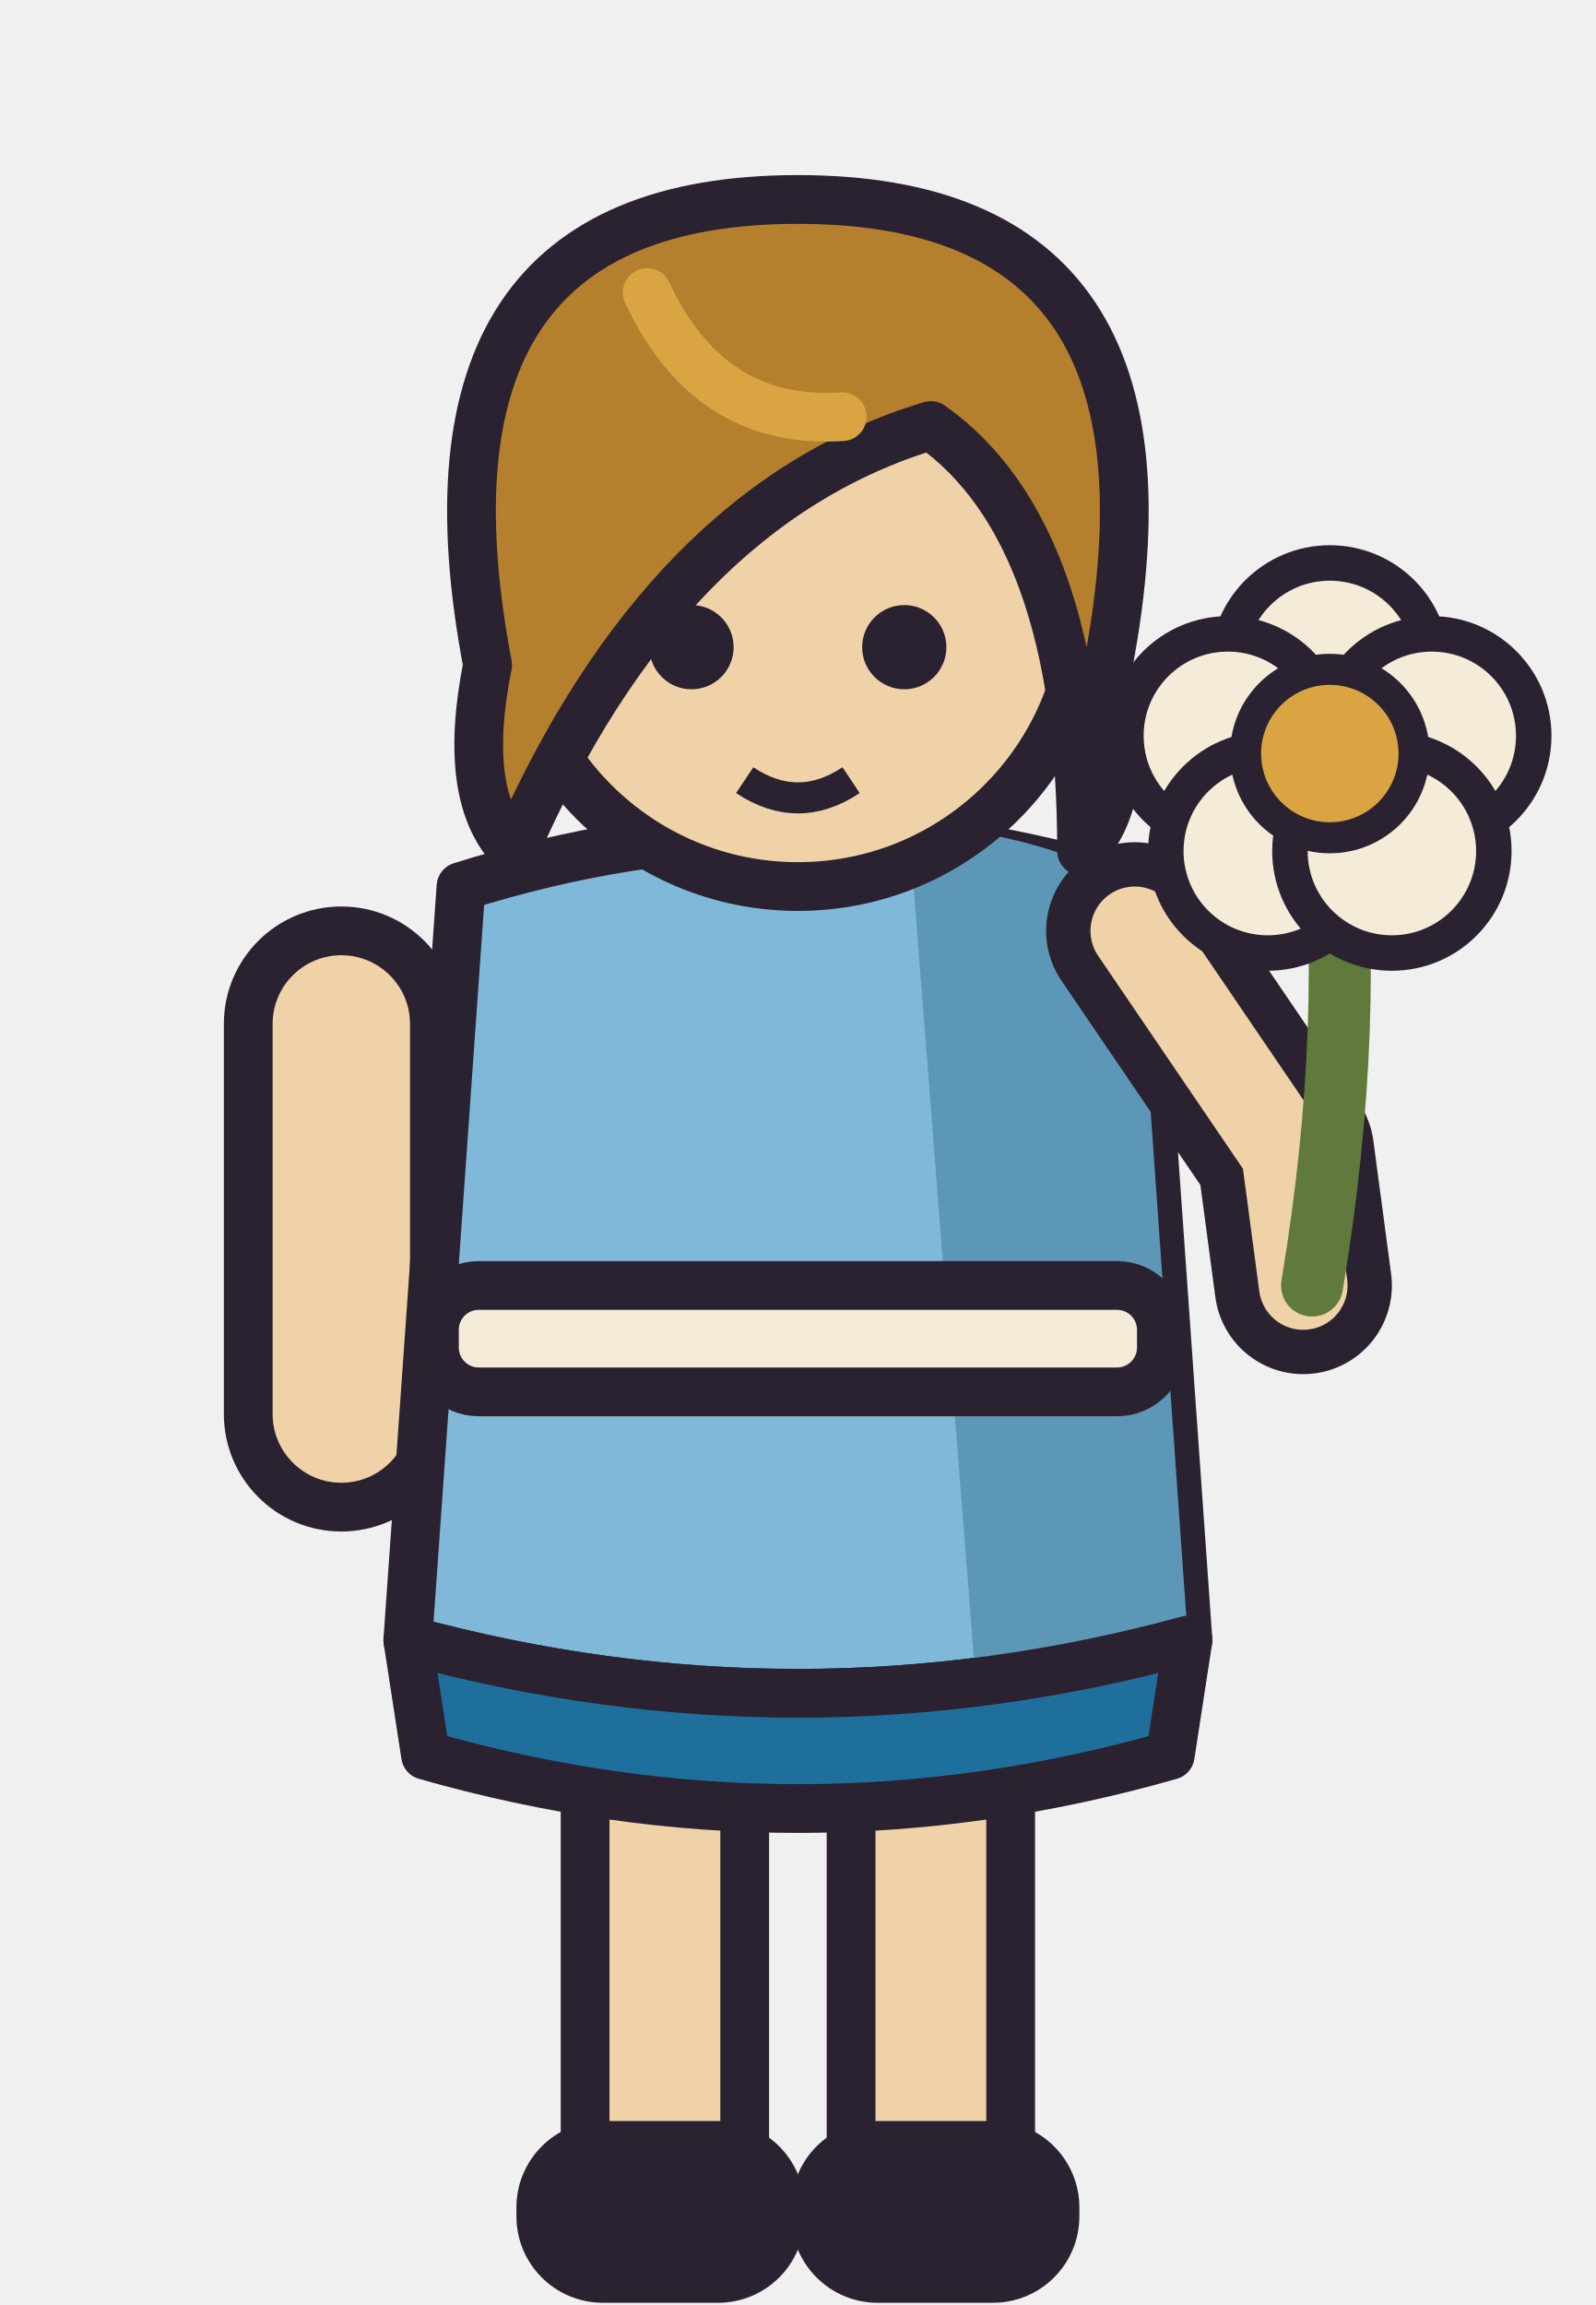
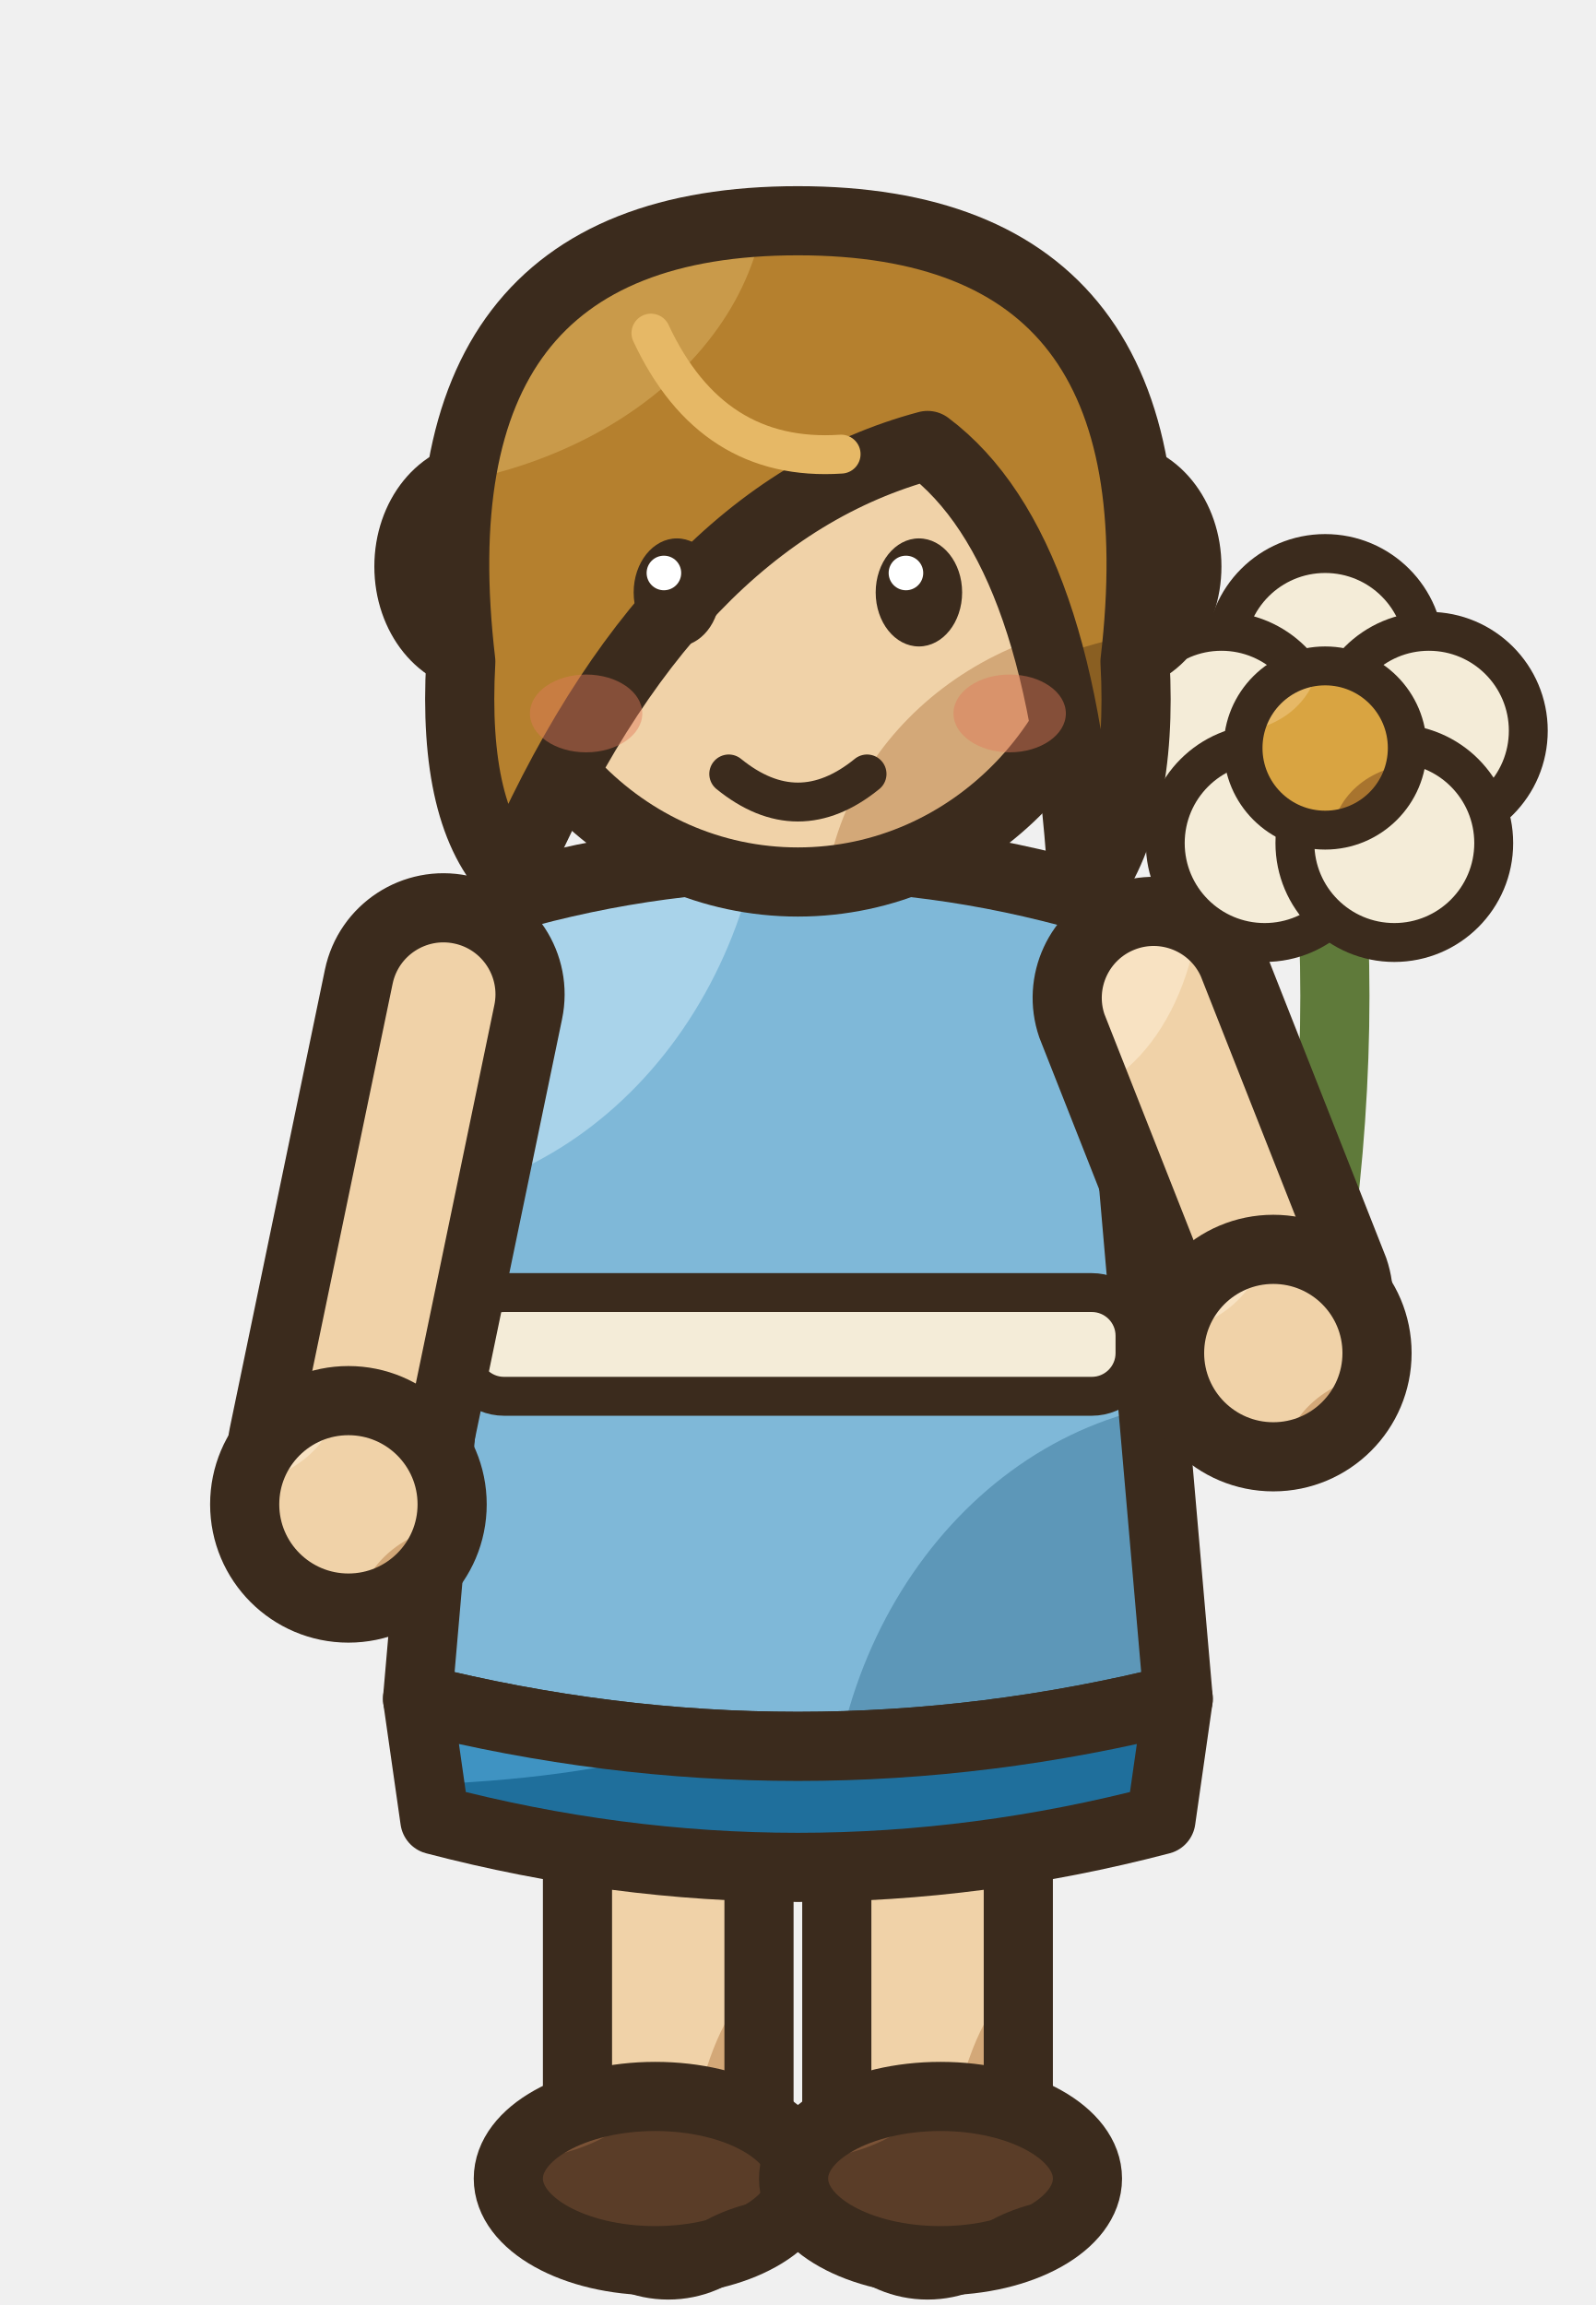
<svg xmlns="http://www.w3.org/2000/svg" width="108" height="156" viewBox="-18 -51 36 52">
-   <g stroke="#2a2230" stroke-width="1.1" stroke-linejoin="round" stroke-linecap="round">
-     <rect x="-4.8" y="-12" width="3.6" height="11" rx="1.8" fill="#f0d2a8" />
-     <rect x="1.2" y="-12" width="3.6" height="11" rx="1.8" fill="#f0d2a8" />
-     <rect x="-5.8" y="-2.6" width="5.4" height="3" rx="1.4" fill="#2a2230" />
-     <rect x="0.4" y="-2.6" width="5.4" height="3" rx="1.4" fill="#2a2230" />
-     <rect x="-12.4" y="-30" width="4.2" height="13" rx="2.1" fill="#f0d2a8" />
-     <path d="M-7.6 -31 Q0 -33.4 7.6 -31 L8.8 -14 Q0 -11.6 -8.8 -14 Z" fill="#7fb8d8" />
-     <path d="M2.5 -32.4 Q5.5 -32.2 7.6 -31 L8.8 -14 Q6 -13.4 4 -13.2 Z" fill="#5d97b8" stroke="none" />
-     <path d="M-8.8 -14 Q0 -11.6 8.8 -14 L8.4 -11.4 Q0 -9 -8.4 -11.4 Z" fill="#1f6f9c" />
-     <rect x="-8.2" y="-22" width="16.4" height="2.4" rx="1" fill="#f4ecd8" />
-     <path d="M7.6 -30 L11 -25 L11.4 -22" fill="none" stroke="#2a2230" stroke-width="4" />
-     <path d="M7.6 -30 L11 -25 L11.4 -22" fill="none" stroke="#f0d2a8" stroke-width="2" />
-     <path d="M11.6 -22 Q12.6 -28 12 -33" fill="none" stroke="#5f7a3a" stroke-width="1.4" />
-     <g fill="#f4ecd8" stroke-width="0.8">
-       <circle cx="12" cy="-36" r="2.3" />
-       <circle cx="9.7" cy="-34.4" r="2.3" />
-       <circle cx="14.3" cy="-34.4" r="2.3" />
-       <circle cx="10.6" cy="-31.8" r="2.3" />
-       <circle cx="13.4" cy="-31.8" r="2.3" />
+   <g transform="scale(0.975)" stroke-linejoin="round" stroke-linecap="round">
+     <clipPath id="c966">
+       <path d="M-5.1 -14 L-5.1 -2 A2.1 2.1 0 0 0 -0.9 -2 L-0.9 -14 A2.1 2.1 0 0 0 -5.1 -14 Z" />
+     </clipPath>
+     <path d="M-5.1 -14 L-5.1 -2 A2.1 2.1 0 0 0 -0.9 -2 L-0.9 -14 A2.1 2.1 0 0 0 -5.1 -14 Z" fill="#f0d2a8" />
+     <g clip-path="url(#c966)" stroke="none">
+       <ellipse cx="-5.35" cy="-17.07" rx="2.18" ry="7.45" fill="#f8e2c2" />
+       <ellipse cx="-0.65" cy="1.07" rx="2.18" ry="7.45" fill="#d3a878" />
    </g>
-     <circle cx="12" cy="-34" r="1.9" fill="#d9a441" stroke-width="0.7" />
-     <circle cx="0" cy="-37.5" r="6.5" fill="#f0d2a8" />
-     <path d="M-7 -36 Q-9 -46.5 0 -46.5 Q9 -46.5 7 -36 Q7.6 -33 6.4 -31.8 Q6.4 -39 3 -41.4 Q-3 -39.6 -6.4 -31.8 Q-7.6 -33 -7 -36 Z" fill="#b5802e" />
-     <path d="M-3.4 -44.4 Q-2 -41.4 1 -41.6" fill="none" stroke="#d9a441" stroke-width="1.1" />
-   </g>
-   <g fill="#2a2230">
-     <circle cx="-2.4" cy="-36.4" r="0.95" />
-     <circle cx="2.4" cy="-36.4" r="0.95" />
-     <path d="M-1.2 -33.4 Q0 -32.6 1.2 -33.4" fill="none" stroke="#2a2230" stroke-width="0.7" />
+     <path d="M-5.1 -14 L-5.1 -2 A2.1 2.1 0 0 0 -0.9 -2 L-0.9 -14 A2.1 2.1 0 0 0 -5.1 -14 Z" fill="none" stroke="#3b2b1d" stroke-width="1.6" />
+     <clipPath id="c967">
+       <ellipse cx="-3.3" cy="-1.9" rx="3.4" ry="1.9" />
+     </clipPath>
+     <ellipse cx="-3.3" cy="-1.9" rx="3.4" ry="1.9" fill="#5a3d28" />
+     <g clip-path="url(#c967)" stroke="none">
+       <ellipse cx="-7.11" cy="-4.03" rx="3.54" ry="1.75" fill="#7a5236" />
+       <ellipse cx="0.51" cy="0.23" rx="3.54" ry="1.75" fill="#3b2b1d" />
+     </g>
+     <ellipse cx="-3.3" cy="-1.9" rx="3.4" ry="1.9" fill="none" stroke="#3b2b1d" stroke-width="1.6" />
+     <clipPath id="c968">
+       <path d="M0.9 -14 L0.9 -2 A2.1 2.1 0 0 0 5.1 -2 L5.1 -14 A2.1 2.1 0 0 0 0.9 -14 Z" />
+     </clipPath>
+     <path d="M0.9 -14 L0.9 -2 A2.1 2.1 0 0 0 5.1 -2 L5.1 -14 A2.1 2.1 0 0 0 0.9 -14 Z" fill="#f0d2a8" />
+     <g clip-path="url(#c968)" stroke="none">
+       <ellipse cx="0.65" cy="-17.07" rx="2.18" ry="7.45" fill="#f8e2c2" />
+       <ellipse cx="5.35" cy="1.07" rx="2.18" ry="7.45" fill="#d3a878" />
+     </g>
+     <path d="M0.9 -14 L0.9 -2 A2.1 2.1 0 0 0 5.1 -2 L5.1 -14 A2.1 2.1 0 0 0 0.9 -14 Z" fill="none" stroke="#3b2b1d" stroke-width="1.6" />
+     <clipPath id="c969">
+       <ellipse cx="3.3" cy="-1.9" rx="3.4" ry="1.9" />
+     </clipPath>
+     <ellipse cx="3.3" cy="-1.9" rx="3.4" ry="1.9" fill="#5a3d28" />
+     <g clip-path="url(#c969)" stroke="none">
+       <ellipse cx="-0.51" cy="-4.03" rx="3.54" ry="1.75" fill="#7a5236" />
+       <ellipse cx="7.11" cy="0.23" rx="3.54" ry="1.75" fill="#3b2b1d" />
+     </g>
+     <ellipse cx="3.3" cy="-1.9" rx="3.4" ry="1.9" fill="none" stroke="#3b2b1d" stroke-width="1.6" />
+     <clipPath id="c970">
+       <path d="M-7.2 -31.4 Q0 -33.6 7.2 -31.4 L8.8 -13 Q0 -10.8 -8.8 -13 Z" />
+     </clipPath>
+     <path d="M-7.2 -31.4 Q0 -33.6 7.2 -31.4 L8.8 -13 Q0 -10.8 -8.8 -13 Z" fill="#7fb8d8" />
+     <g clip-path="url(#c970)" stroke="none">
+       <ellipse cx="-9.86" cy="-34.97" rx="9.15" ry="10.49" fill="#a9d3ea" />
+       <ellipse cx="9.86" cy="-9.43" rx="9.15" ry="10.49" fill="#5d97b8" />
+     </g>
+     <path d="M-7.2 -31.4 Q0 -33.6 7.2 -31.4 L8.8 -13 Q0 -10.8 -8.8 -13 Z" fill="none" stroke="#3b2b1d" stroke-width="1.6" />
+     <clipPath id="c971">
+       <path d="M-8.8 -13 Q0 -10.8 8.8 -13 L8.4 -10.2 Q0 -8 -8.4 -10.2 Z" />
+     </clipPath>
+     <path d="M-8.8 -13 Q0 -10.8 8.8 -13 L8.4 -10.2 Q0 -8 -8.4 -10.2 Z" fill="#1f6f9c" />
+     <g clip-path="url(#c971)" stroke="none">
+       <ellipse cx="-9.86" cy="-13.3" rx="9.15" ry="2.3" fill="#3f93c2" />
+       <ellipse cx="9.86" cy="-7.7" rx="9.15" ry="2.3" fill="#175678" />
+     </g>
+     <path d="M-8.8 -13 Q0 -10.8 8.8 -13 L8.4 -10.2 Q0 -8 -8.4 -10.2 Z" fill="none" stroke="#3b2b1d" stroke-width="1.6" />
+     <rect x="-7.8" y="-22.4" width="15.6" height="2.4" rx="1" fill="#f4ecd8" stroke="#3b2b1d" stroke-width="0.9" />
+     <clipPath id="c972">
+       <path d="M-10.16 -29.71 L-12.36 -19.11 A2 2 0 0 0 -8.44 -18.29 L-6.24 -28.89 A2 2 0 0 0 -10.16 -29.71 Z" />
+     </clipPath>
+     <path d="M-10.16 -29.71 L-12.36 -19.11 A2 2 0 0 0 -8.44 -18.29 L-6.24 -28.89 A2 2 0 0 0 -10.16 -29.71 Z" fill="#f0d2a8" />
+     <g clip-path="url(#c972)" stroke="none">
+       <ellipse cx="-12.77" cy="-32.18" rx="3.22" ry="6.72" fill="#f8e2c2" />
+       <ellipse cx="-5.83" cy="-15.82" rx="3.22" ry="6.72" fill="#d3a878" />
+     </g>
+     <path d="M-10.16 -29.71 L-12.36 -19.11 A2 2 0 0 0 -8.44 -18.29 L-6.24 -28.89 A2 2 0 0 0 -10.16 -29.71 Z" fill="none" stroke="#3b2b1d" stroke-width="1.6" />
+     <clipPath id="c973">
+       <ellipse cx="-10.4" cy="-17.5" rx="2.4" ry="2.4" />
+     </clipPath>
+     <ellipse cx="-10.4" cy="-17.5" rx="2.4" ry="2.4" fill="#f0d2a8" />
+     <g clip-path="url(#c973)" stroke="none">
+       <ellipse cx="-13.09" cy="-20.19" rx="2.5" ry="2.21" fill="#f8e2c2" />
+       <ellipse cx="-7.71" cy="-14.81" rx="2.5" ry="2.21" fill="#d3a878" />
+     </g>
+     <ellipse cx="-10.4" cy="-17.5" rx="2.4" ry="2.4" fill="none" stroke="#3b2b1d" stroke-width="1.6" />
+     <path d="M11.8 -22 Q12.8 -28 12.2 -33.4" fill="none" stroke="#5f7a3a" stroke-width="1.6" />
+     <clipPath id="c974">
+       <path d="M6.34 -28.57 L9.14 -21.47 A2 2 0 0 0 12.86 -22.93 L10.06 -30.03 A2 2 0 0 0 6.34 -28.57 Z" />
+     </clipPath>
+     <path d="M6.34 -28.57 L9.14 -21.47 A2 2 0 0 0 12.86 -22.93 L10.06 -30.03 A2 2 0 0 0 6.34 -28.57 Z" fill="#f0d2a8" />
+     <g clip-path="url(#c974)" stroke="none">
+       <ellipse cx="5.79" cy="-31.97" rx="3.54" ry="5.11" fill="#f8e2c2" />
+       <ellipse cx="13.41" cy="-19.53" rx="3.54" ry="5.11" fill="#d3a878" />
+     </g>
+     <path d="M6.34 -28.57 L9.14 -21.47 A2 2 0 0 0 12.86 -22.93 L10.06 -30.03 A2 2 0 0 0 6.34 -28.57 Z" fill="none" stroke="#3b2b1d" stroke-width="1.6" />
+     <clipPath id="c975">
+       <ellipse cx="11" cy="-21" rx="2.4" ry="2.4" />
+     </clipPath>
+     <ellipse cx="11" cy="-21" rx="2.4" ry="2.4" fill="#f0d2a8" />
+     <g clip-path="url(#c975)" stroke="none">
+       <ellipse cx="8.31" cy="-23.69" rx="2.5" ry="2.21" fill="#f8e2c2" />
+       <ellipse cx="13.69" cy="-18.31" rx="2.5" ry="2.21" fill="#d3a878" />
+     </g>
+     <ellipse cx="11" cy="-21" rx="2.4" ry="2.4" fill="none" stroke="#3b2b1d" stroke-width="1.6" />
+     <ellipse cx="12.2" cy="-37.2" rx="2.3" ry="2.3" fill="#f4ecd8" stroke="#3b2b1d" stroke-width="0.9" />
+     <ellipse cx="9.8" cy="-35.4" rx="2.3" ry="2.3" fill="#f4ecd8" stroke="#3b2b1d" stroke-width="0.9" />
+     <ellipse cx="14.6" cy="-35.4" rx="2.3" ry="2.3" fill="#f4ecd8" stroke="#3b2b1d" stroke-width="0.9" />
+     <ellipse cx="10.8" cy="-32.8" rx="2.3" ry="2.3" fill="#f4ecd8" stroke="#3b2b1d" stroke-width="0.9" />
+     <ellipse cx="13.8" cy="-32.8" rx="2.3" ry="2.3" fill="#f4ecd8" stroke="#3b2b1d" stroke-width="0.9" />
+     <clipPath id="c976">
+       <ellipse cx="12.2" cy="-35" rx="1.9" ry="1.9" />
+     </clipPath>
+     <ellipse cx="12.2" cy="-35" rx="1.9" ry="1.9" fill="#d9a441" />
+     <g clip-path="url(#c976)" stroke="none">
+       <ellipse cx="10.07" cy="-37.13" rx="1.98" ry="1.75" fill="#e6b866" />
+       <ellipse cx="14.33" cy="-32.87" rx="1.98" ry="1.75" fill="#a8742e" />
+     </g>
+     <ellipse cx="12.2" cy="-35" rx="1.9" ry="1.9" fill="none" stroke="#3b2b1d" stroke-width="0.9" />
+     <clipPath id="c977">
+       <ellipse cx="-7.3" cy="-39.2" rx="1.7" ry="2.1" />
+     </clipPath>
+     <ellipse cx="-7.3" cy="-39.2" rx="1.7" ry="2.1" fill="#f0d2a8" />
+     <g clip-path="url(#c977)" stroke="none">
+       <ellipse cx="-9.2" cy="-41.55" rx="1.77" ry="1.93" fill="#f8e2c2" />
+       <ellipse cx="-5.4" cy="-36.85" rx="1.77" ry="1.93" fill="#d3a878" />
+     </g>
+     <ellipse cx="-7.3" cy="-39.2" rx="1.7" ry="2.1" fill="none" stroke="#3b2b1d" stroke-width="1.6" />
+     <clipPath id="c978">
+       <ellipse cx="7.3" cy="-39.2" rx="1.7" ry="2.1" />
+     </clipPath>
+     <ellipse cx="7.3" cy="-39.2" rx="1.7" ry="2.1" fill="#f0d2a8" />
+     <g clip-path="url(#c978)" stroke="none">
+       <ellipse cx="5.4" cy="-41.55" rx="1.77" ry="1.93" fill="#f8e2c2" />
+       <ellipse cx="9.2" cy="-36.85" rx="1.77" ry="1.93" fill="#d3a878" />
+     </g>
+     <ellipse cx="7.3" cy="-39.2" rx="1.7" ry="2.1" fill="none" stroke="#3b2b1d" stroke-width="1.6" />
+     <clipPath id="c979">
+       <ellipse cx="0" cy="-39.5" rx="7.3" ry="7.6" />
+     </clipPath>
+     <ellipse cx="0" cy="-39.5" rx="7.3" ry="7.6" fill="#f0d2a8" />
+     <g clip-path="url(#c979)" stroke="none">
+       <ellipse cx="-8.18" cy="-48.01" rx="7.59" ry="6.99" fill="#f8e2c2" />
+       <ellipse cx="8.18" cy="-30.99" rx="7.59" ry="6.99" fill="#d3a878" />
+     </g>
+     <ellipse cx="0" cy="-39.5" rx="7.3" ry="7.6" fill="none" stroke="#3b2b1d" stroke-width="1.6" />
+     <clipPath id="c980">
+       <path d="M-7.8 -37 Q-9 -47.2 0 -47.2 Q9 -47.2 7.8 -37 Q8 -33.4 6.6 -31.6 Q6.2 -39.6 3 -42 Q-3 -40.4 -6.6 -32 Q-8 -33.4 -7.8 -37 Z" />
+     </clipPath>
+     <path d="M-7.8 -37 Q-9 -47.2 0 -47.2 Q9 -47.2 7.8 -37 Q8 -33.4 6.6 -31.6 Q6.2 -39.6 3 -42 Q-3 -40.4 -6.6 -32 Q-8 -33.4 -7.8 -37 Z" fill="#b5802e" />
+     <g clip-path="url(#c980)" stroke="none">
+       <ellipse cx="-10.08" cy="-48.14" rx="9.36" ry="7.18" fill="#c99a4a" />
+       <ellipse cx="10.08" cy="-30.66" rx="9.36" ry="7.18" fill="#8a5f22" />
+     </g>
+     <path d="M-7.8 -37 Q-9 -47.2 0 -47.2 Q9 -47.2 7.8 -37 Q8 -33.4 6.6 -31.6 Q6.2 -39.6 3 -42 Q-3 -40.4 -6.6 -32 Q-8 -33.4 -7.8 -37 Z" fill="none" stroke="#3b2b1d" stroke-width="1.6" />
+     <path d="M-3.4 -44.6 Q-2 -41.6 1 -41.8" fill="none" stroke="#e6b866" stroke-width="0.9" />
+     <path d="M-1.6 -34.4 Q0 -33.1 1.6 -34.4" fill="none" stroke="#3b2b1d" stroke-width=".9" />
+     <ellipse cx="-2.8" cy="-38.6" rx="1" ry="1.25" fill="#3b2b1d" />
+     <circle cx="-3.1" cy="-39.05" r=".4" fill="#fff" />
+     <ellipse cx="2.8" cy="-38.6" rx="1" ry="1.25" fill="#3b2b1d" />
+     <circle cx="2.5" cy="-39.05" r=".4" fill="#fff" />
+     <ellipse cx="-4.9" cy="-35.8" rx="1.3" ry=".9" fill="#e07a5a" opacity=".45" />
+     <ellipse cx="4.9" cy="-35.8" rx="1.3" ry=".9" fill="#e07a5a" opacity=".45" />
  </g>
</svg>
